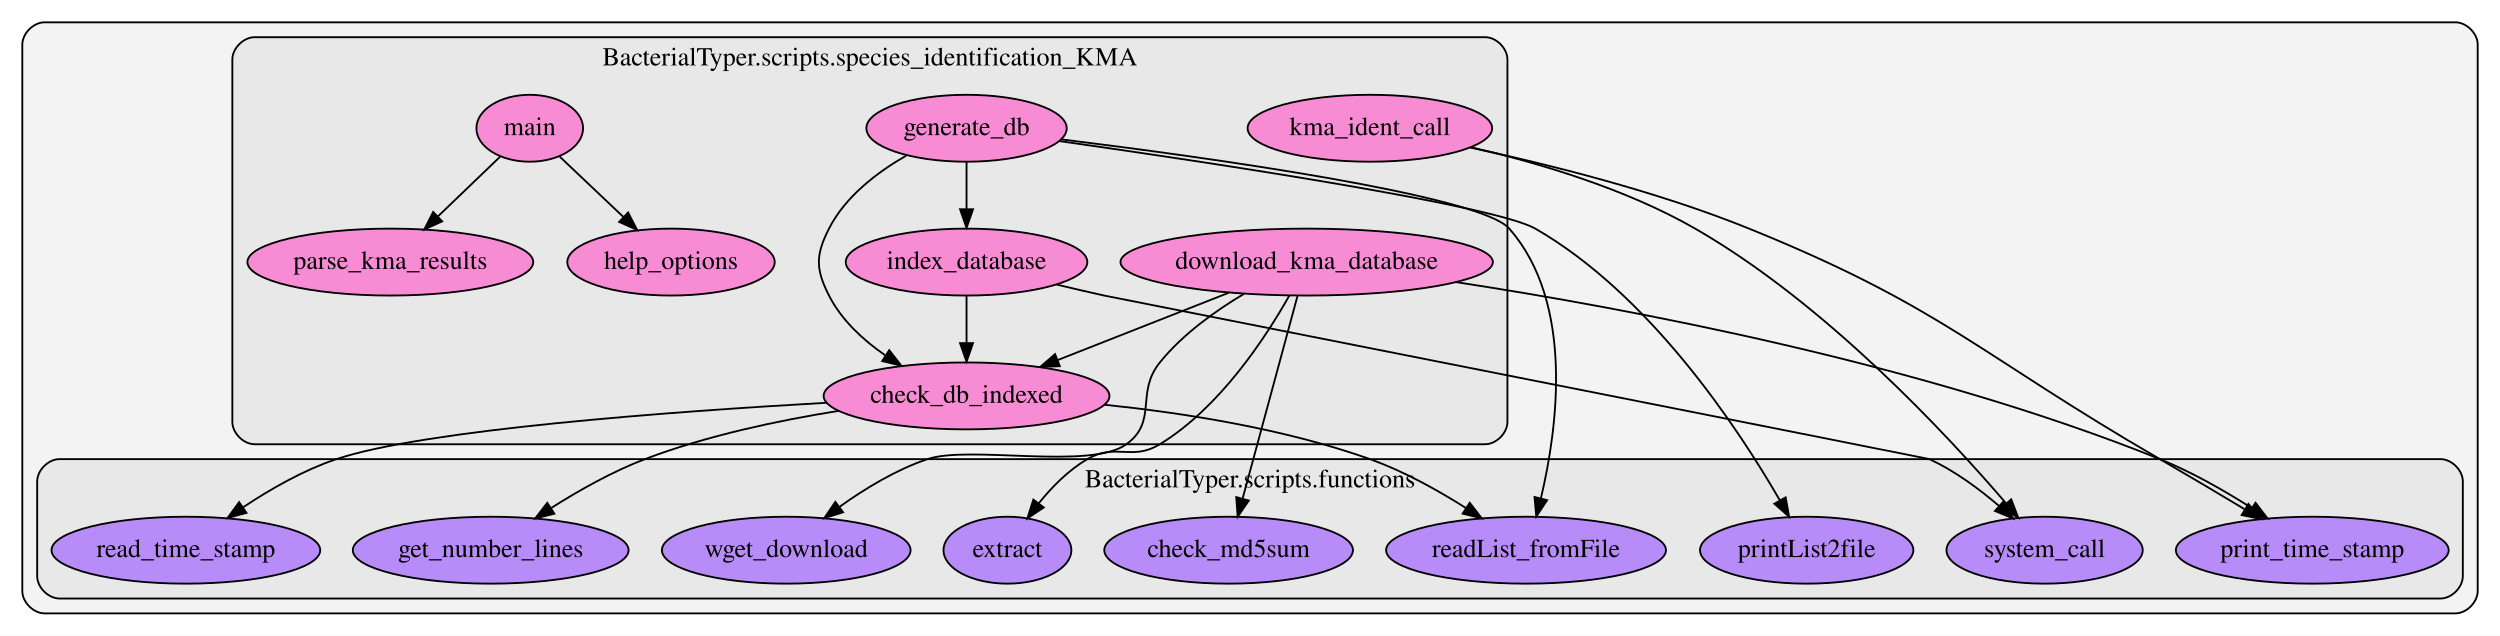
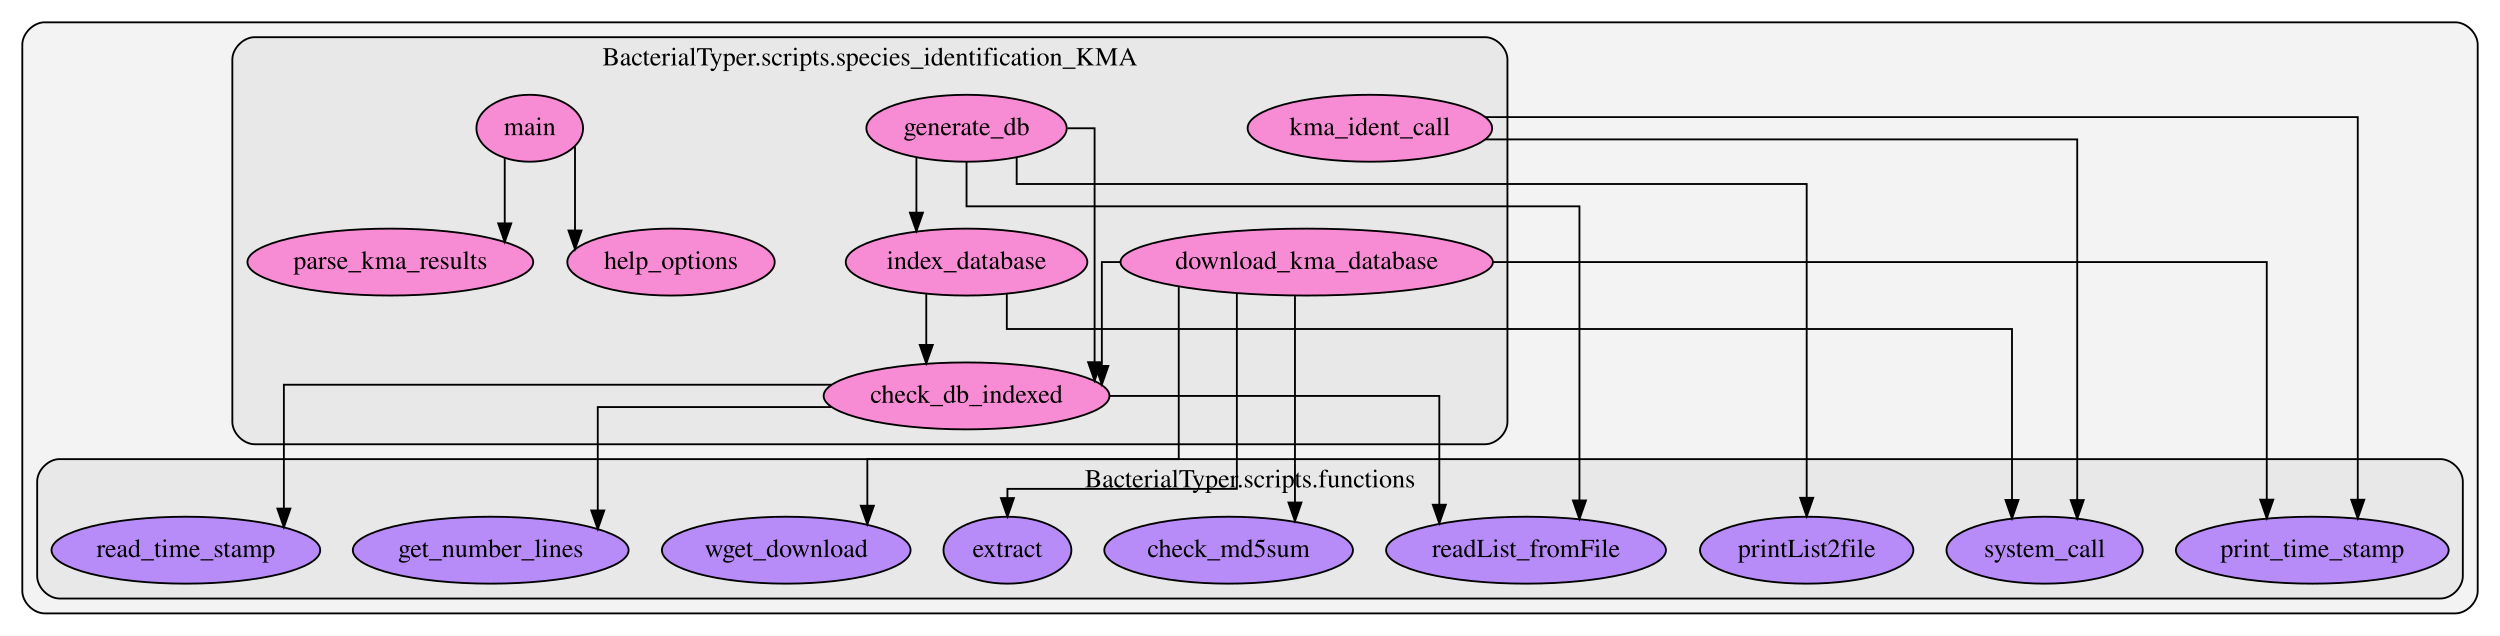
<svg xmlns="http://www.w3.org/2000/svg" width="1345pt" height="342pt" viewBox="0.00 0.00 1345.00 342.00">
  <g id="graph0" class="graph" transform="scale(1 1) rotate(0) translate(4 338)">
    <polygon fill="#ffffff" stroke="transparent" points="-4,4 -4,-338 1341,-338 1341,4 -4,4" />
    <g id="clust1" class="cluster">
      <path fill="#808080" fill-opacity="0.094" stroke="#000000" d="M20,-8C20,-8 1317,-8 1317,-8 1323,-8 1329,-14 1329,-20 1329,-20 1329,-314 1329,-314 1329,-320 1323,-326 1317,-326 1317,-326 20,-326 20,-326 14,-326 8,-320 8,-314 8,-314 8,-20 8,-20 8,-14 14,-8 20,-8" />
    </g>
    <g id="clust2" class="cluster">
      <path fill="#808080" fill-opacity="0.094" stroke="#000000" d="M28,-16C28,-16 1309,-16 1309,-16 1315,-16 1321,-22 1321,-28 1321,-28 1321,-79 1321,-79 1321,-85 1315,-91 1309,-91 1309,-91 28,-91 28,-91 22,-91 16,-85 16,-79 16,-79 16,-28 16,-28 16,-22 22,-16 28,-16" />
      <text text-anchor="middle" x="668.5" y="-75.8" font-family="Times,serif" font-size="14.00" fill="#000000">BacterialTyper.scripts.functions</text>
    </g>
    <g id="clust3" class="cluster">
      <path fill="#808080" fill-opacity="0.094" stroke="#000000" d="M133,-99C133,-99 795,-99 795,-99 801,-99 807,-105 807,-111 807,-111 807,-306 807,-306 807,-312 801,-318 795,-318 795,-318 133,-318 133,-318 127,-318 121,-312 121,-306 121,-306 121,-111 121,-111 121,-105 127,-99 133,-99" />
      <text text-anchor="middle" x="464" y="-302.8" font-family="Times,serif" font-size="14.00" fill="#000000">BacterialTyper.scripts.species_identification_KMA</text>
    </g>
    <g id="node1" class="node">
      <ellipse fill="#a365ff" fill-opacity="0.698" stroke="#000000" cx="657" cy="-42" rx="66.888" ry="18" />
      <text text-anchor="middle" x="657" y="-38.3" font-family="Times,serif" font-size="14.00" fill="#000000">check_md5sum</text>
    </g>
    <g id="node2" class="node">
      <ellipse fill="#a365ff" fill-opacity="0.698" stroke="#000000" cx="538" cy="-42" rx="34.394" ry="18" />
      <text text-anchor="middle" x="538" y="-38.3" font-family="Times,serif" font-size="14.00" fill="#000000">extract</text>
    </g>
    <g id="node3" class="node">
      <ellipse fill="#a365ff" fill-opacity="0.698" stroke="#000000" cx="260" cy="-42" rx="74.187" ry="18" />
      <text text-anchor="middle" x="260" y="-38.3" font-family="Times,serif" font-size="14.00" fill="#000000">get_number_lines</text>
    </g>
    <g id="node4" class="node">
      <ellipse fill="#a365ff" fill-opacity="0.698" stroke="#000000" cx="968" cy="-42" rx="57.391" ry="18" />
      <text text-anchor="middle" x="968" y="-38.3" font-family="Times,serif" font-size="14.00" fill="#000000">printList2file</text>
    </g>
    <g id="node5" class="node">
      <ellipse fill="#a365ff" fill-opacity="0.698" stroke="#000000" cx="1240" cy="-42" rx="73.387" ry="18" />
      <text text-anchor="middle" x="1240" y="-38.3" font-family="Times,serif" font-size="14.00" fill="#000000">print_time_stamp</text>
    </g>
    <g id="node6" class="node">
      <ellipse fill="#a365ff" fill-opacity="0.698" stroke="#000000" cx="817" cy="-42" rx="75.287" ry="18" />
      <text text-anchor="middle" x="817" y="-38.3" font-family="Times,serif" font-size="14.00" fill="#000000">readList_fromFile</text>
    </g>
    <g id="node7" class="node">
      <ellipse fill="#a365ff" fill-opacity="0.698" stroke="#000000" cx="96" cy="-42" rx="72.287" ry="18" />
      <text text-anchor="middle" x="96" y="-38.3" font-family="Times,serif" font-size="14.00" fill="#000000">read_time_stamp</text>
    </g>
    <g id="node8" class="node">
      <ellipse fill="#a365ff" fill-opacity="0.698" stroke="#000000" cx="1096" cy="-42" rx="52.791" ry="18" />
      <text text-anchor="middle" x="1096" y="-38.3" font-family="Times,serif" font-size="14.00" fill="#000000">system_call</text>
    </g>
    <g id="node9" class="node">
      <ellipse fill="#a365ff" fill-opacity="0.698" stroke="#000000" cx="419" cy="-42" rx="66.888" ry="18" />
      <text text-anchor="middle" x="419" y="-38.3" font-family="Times,serif" font-size="14.00" fill="#000000">wget_download</text>
    </g>
    <g id="node10" class="node">
      <ellipse fill="#ff65cb" fill-opacity="0.698" stroke="#000000" cx="516" cy="-125" rx="76.887" ry="18" />
      <text text-anchor="middle" x="516" y="-121.3" font-family="Times,serif" font-size="14.00" fill="#000000">check_db_indexed</text>
    </g>
-     <g id="edge7" class="edge">
-       <path fill="none" stroke="#000000" d="M447.145,-116.948C414.816,-111.795 376.184,-103.63 343,-91 325.516,-84.345 307.474,-74.158 292.695,-64.793" />
-       <polygon fill="#000000" stroke="#000000" points="294.241,-61.623 283.949,-59.107 290.425,-67.492 294.241,-61.623" />
-     </g>
    <g id="edge6" class="edge">
-       <path fill="none" stroke="#000000" d="M590.009,-120.269C632.762,-115.858 687.012,-107.358 733,-91 751.084,-84.567 769.673,-74.184 784.751,-64.629" />
-       <polygon fill="#000000" stroke="#000000" points="786.721,-67.522 793.193,-59.134 782.902,-61.656 786.721,-67.522" />
+       <path fill="none" stroke="#000000" d="M443.531,-119C386.855,-119 317.599,-119 317.599,-119 317.599,-119 317.599,-63.362 317.599,-63.362" />
+       <polygon fill="#000000" stroke="#000000" points="321.099,-63.362 317.599,-53.362 314.099,-63.362 321.099,-63.362" />
    </g>
    <g id="edge8" class="edge">
-       <path fill="none" stroke="#000000" d="M440.829,-121.326C356.18,-116.51 224.272,-106.771 177,-91 159.312,-85.099 141.393,-74.805 126.922,-65.17" />
-       <polygon fill="#000000" stroke="#000000" points="128.612,-62.085 118.39,-59.301 124.645,-67.852 128.612,-62.085" />
+       <path fill="none" stroke="#000000" d="M593.003,-125C667.865,-125 770.349,-125 770.349,-125 770.349,-125 770.349,-66.457 770.349,-66.457" />
+       <polygon fill="#000000" stroke="#000000" points="773.849,-66.457 770.349,-56.458 766.849,-66.457 773.849,-66.457" />
+     </g>
+     <g id="edge7" class="edge">
+       <path fill="none" stroke="#000000" d="M443.438,-131C336.403,-131 148.725,-131 148.725,-131 148.725,-131 148.725,-64.375 148.725,-64.375" />
+       <polygon fill="#000000" stroke="#000000" points="152.225,-64.375 148.725,-54.375 145.225,-64.375 152.225,-64.375" />
    </g>
    <g id="node11" class="node">
      <ellipse fill="#ff65cb" fill-opacity="0.698" stroke="#000000" cx="699" cy="-197" rx="100.182" ry="18" />
      <text text-anchor="middle" x="699" y="-193.3" font-family="Times,serif" font-size="14.00" fill="#000000">download_kma_database</text>
    </g>
    <g id="edge4" class="edge">
-       <path fill="none" stroke="#000000" d="M694.1,-178.916C686.829,-152.083 673.122,-101.499 664.559,-69.897" />
-       <polygon fill="#000000" stroke="#000000" points="667.862,-68.705 661.869,-59.969 661.106,-70.536 667.862,-68.705" />
+       <path fill="none" stroke="#000000" d="M692.685,-178.916C692.685,-178.916 692.685,-67.643 692.685,-67.643" />
+       <polygon fill="#000000" stroke="#000000" points="696.185,-67.643 692.685,-57.643 689.185,-67.643 696.185,-67.643" />
    </g>
    <g id="edge2" class="edge">
-       <path fill="none" stroke="#000000" d="M689.653,-178.98C677.012,-156.513 652.284,-118.675 620,-99 604.891,-89.792 596.299,-99.89 581,-91 570.915,-85.139 561.98,-76.056 554.905,-67.294" />
-       <polygon fill="#000000" stroke="#000000" points="557.538,-64.973 548.714,-59.108 551.955,-69.195 557.538,-64.973" />
+       <path fill="none" stroke="#000000" d="M661.427,-180.292C661.427,-146.88 661.427,-75 661.427,-75 661.427,-75 538,-75 538,-75 538,-75 538,-70.045 538,-70.045" />
+       <polygon fill="#000000" stroke="#000000" points="541.5,-70.045 538,-60.045 534.5,-70.045 541.5,-70.045" />
    </g>
    <g id="edge3" class="edge">
-       <path fill="none" stroke="#000000" d="M779.242,-186.227C872.7,-171.933 1030.546,-142.32 1158,-91 1175.071,-84.126 1192.75,-74.005 1207.303,-64.742" />
-       <polygon fill="#000000" stroke="#000000" points="1209.459,-67.515 1215.926,-59.123 1205.637,-61.65 1209.459,-67.515" />
+       <path fill="none" stroke="#000000" d="M799.202,-197C949.409,-197 1215.519,-197 1215.519,-197 1215.519,-197 1215.519,-69.18 1215.519,-69.18" />
+       <polygon fill="#000000" stroke="#000000" points="1219.019,-69.18 1215.519,-59.18 1212.019,-69.18 1219.019,-69.18" />
    </g>
    <g id="edge1" class="edge">
-       <path fill="none" stroke="#000000" d="M665.227,-179.898C649.77,-170.696 632.218,-158.117 620,-143 606.718,-126.568 619.091,-111.423 602,-99 582.713,-84.98 517.606,-98.583 495,-91 478.151,-85.348 461.342,-75.113 447.832,-65.454" />
-       <polygon fill="#000000" stroke="#000000" points="449.58,-62.392 439.464,-59.243 445.408,-68.013 449.58,-62.392" />
+       <path fill="none" stroke="#000000" d="M630.168,-183.575C630.168,-155.052 630.168,-91 630.168,-91 630.168,-91 462.625,-91 462.625,-91 462.625,-91 462.625,-65.91 462.625,-65.91" />
+       <polygon fill="#000000" stroke="#000000" points="466.125,-65.91 462.625,-55.91 459.125,-65.91 466.125,-65.91" />
    </g>
    <g id="edge5" class="edge">
-       <path fill="none" stroke="#000000" d="M657.016,-180.482C629.617,-169.702 593.742,-155.587 565.033,-144.292" />
-       <polygon fill="#000000" stroke="#000000" points="566.182,-140.983 555.595,-140.578 563.619,-147.496 566.182,-140.983" />
+       <path fill="none" stroke="#000000" d="M598.574,-197C592.508,-197 588.793,-197 588.793,-197 588.793,-197 588.793,-141.139 588.793,-141.139" />
+       <polygon fill="#000000" stroke="#000000" points="592.294,-141.139 588.793,-131.139 585.294,-141.139 592.294,-141.139" />
    </g>
    <g id="node12" class="node">
      <ellipse fill="#ff65cb" fill-opacity="0.698" stroke="#000000" cx="516" cy="-269" rx="53.891" ry="18" />
      <text text-anchor="middle" x="516" y="-265.3" font-family="Times,serif" font-size="14.00" fill="#000000">generate_db</text>
    </g>
+     <g id="edge11" class="edge">
+       <path fill="none" stroke="#000000" d="M542.973,-253.297C542.973,-246.039 542.973,-239 542.973,-239 542.973,-239 968,-239 968,-239 968,-239 968,-70.18 968,-70.18" />
+       <polygon fill="#000000" stroke="#000000" points="971.5,-70.18 968,-60.18 964.5,-70.18 971.5,-70.18" />
+     </g>
    <g id="edge13" class="edge">
-       <path fill="none" stroke="#000000" d="M565.943,-262.088C646.94,-250.595 800.142,-227.581 822,-215 883.649,-179.517 931.104,-107.734 953.62,-68.715" />
-       <polygon fill="#000000" stroke="#000000" points="956.674,-70.425 958.549,-59.998 950.58,-66.98 956.674,-70.425" />
-     </g>
-     <g id="edge12" class="edge">
-       <path fill="none" stroke="#000000" d="M566.973,-263.019C646.394,-253.199 792.257,-232.951 808,-215 843.074,-175.006 833.979,-107.695 825.005,-69.905" />
-       <polygon fill="#000000" stroke="#000000" points="828.364,-68.91 822.514,-60.076 821.578,-70.629 828.364,-68.91" />
+       <path fill="none" stroke="#000000" d="M516,-250.945C516,-239.561 516,-227 516,-227 516,-227 845.742,-227 845.742,-227 845.742,-227 845.742,-68.744 845.742,-68.744" />
+       <polygon fill="#000000" stroke="#000000" points="849.242,-68.744 845.742,-58.744 842.242,-68.744 849.242,-68.744" />
    </g>
    <g id="edge14" class="edge">
-       <path fill="none" stroke="#000000" d="M483.626,-254.321C468.009,-245.372 450.791,-232.297 442,-215 434.751,-200.736 434.751,-193.264 442,-179 448.668,-165.88 460.185,-155.189 472.173,-146.885" />
-       <polygon fill="#000000" stroke="#000000" points="474.404,-149.612 480.924,-141.26 470.619,-143.723 474.404,-149.612" />
+       <path fill="none" stroke="#000000" d="M570.283,-269C578.822,-269 584.894,-269 584.894,-269 584.894,-269 584.894,-143.155 584.894,-143.155" />
+       <polygon fill="#000000" stroke="#000000" points="588.394,-143.155 584.894,-133.155 581.394,-143.155 588.394,-143.155" />
    </g>
    <g id="node14" class="node">
      <ellipse fill="#ff65cb" fill-opacity="0.698" stroke="#000000" cx="516" cy="-197" rx="64.989" ry="18" />
      <text text-anchor="middle" x="516" y="-193.3" font-family="Times,serif" font-size="14.00" fill="#000000">index_database</text>
    </g>
-     <g id="edge11" class="edge">
-       <path fill="none" stroke="#000000" d="M516,-250.831C516,-243.131 516,-233.974 516,-225.417" />
-       <polygon fill="#000000" stroke="#000000" points="519.5,-225.413 516,-215.413 512.5,-225.413 519.5,-225.413" />
+     <g id="edge12" class="edge">
+       <path fill="none" stroke="#000000" d="M489.027,-253.377C489.027,-253.377 489.027,-223.595 489.027,-223.595" />
+       <polygon fill="#000000" stroke="#000000" points="492.527,-223.595 489.027,-213.595 485.527,-223.595 492.527,-223.595" />
    </g>
    <g id="node13" class="node">
      <ellipse fill="#ff65cb" fill-opacity="0.698" stroke="#000000" cx="357" cy="-197" rx="55.79" ry="18" />
      <text text-anchor="middle" x="357" y="-193.3" font-family="Times,serif" font-size="14.00" fill="#000000">help_options</text>
    </g>
    <g id="edge9" class="edge">
-       <path fill="none" stroke="#000000" d="M564.493,-184.889C572.98,-182.859 581.737,-180.823 590,-179 590.767,-178.831 1033.286,-91.329 1034,-91 1047.501,-84.772 1060.683,-75.035 1071.395,-65.877" />
-       <polygon fill="#000000" stroke="#000000" points="1073.922,-68.314 1079.071,-59.054 1069.272,-63.082 1073.922,-68.314" />
+       <path fill="none" stroke="#000000" d="M537.665,-179.844C537.665,-170.571 537.665,-161 537.665,-161 537.665,-161 1078.452,-161 1078.452,-161 1078.452,-161 1078.452,-69.05 1078.452,-69.05" />
+       <polygon fill="#000000" stroke="#000000" points="1081.952,-69.05 1078.452,-59.05 1074.952,-69.05 1081.952,-69.05" />
    </g>
    <g id="edge10" class="edge">
-       <path fill="none" stroke="#000000" d="M516,-178.831C516,-171.131 516,-161.974 516,-153.417" />
-       <polygon fill="#000000" stroke="#000000" points="519.5,-153.413 516,-143.413 512.5,-153.413 519.5,-153.413" />
+       <path fill="none" stroke="#000000" d="M494.335,-179.937C494.335,-179.937 494.335,-152.441 494.335,-152.441" />
+       <polygon fill="#000000" stroke="#000000" points="497.835,-152.441 494.335,-142.441 490.835,-152.441 497.835,-152.441" />
    </g>
    <g id="node15" class="node">
      <ellipse fill="#ff65cb" fill-opacity="0.698" stroke="#000000" cx="733" cy="-269" rx="65.789" ry="18" />
      <text text-anchor="middle" x="733" y="-265.3" font-family="Times,serif" font-size="14.00" fill="#000000">kma_ident_call</text>
    </g>
+     <g id="edge15" class="edge">
+       <path fill="none" stroke="#000000" d="M795.008,-275C935.207,-275 1264.481,-275 1264.481,-275 1264.481,-275 1264.481,-69.133 1264.481,-69.133" />
+       <polygon fill="#000000" stroke="#000000" points="1267.981,-69.133 1264.481,-59.133 1260.981,-69.133 1267.981,-69.133" />
+     </g>
    <g id="edge16" class="edge">
-       <path fill="none" stroke="#000000" d="M787.031,-258.601C828.859,-249.627 887.767,-234.953 937,-215 1041.381,-172.697 1060.539,-147.447 1158,-91 1172.951,-82.341 1189.313,-72.615 1203.462,-64.124" />
-       <polygon fill="#000000" stroke="#000000" points="1205.638,-66.899 1212.403,-58.746 1202.03,-60.901 1205.638,-66.899" />
-     </g>
-     <g id="edge15" class="edge">
-       <path fill="none" stroke="#000000" d="M787.198,-258.822C823.116,-250.541 870.37,-236.625 908,-215 977.719,-174.935 1042.974,-104.857 1075.124,-67.366" />
-       <polygon fill="#000000" stroke="#000000" points="1078.041,-69.337 1081.838,-59.446 1072.701,-64.811 1078.041,-69.337" />
+       <path fill="none" stroke="#000000" d="M794.989,-263C902.822,-263 1113.548,-263 1113.548,-263 1113.548,-263 1113.548,-68.975 1113.548,-68.975" />
+       <polygon fill="#000000" stroke="#000000" points="1117.049,-68.975 1113.548,-58.974 1110.049,-68.975 1117.049,-68.975" />
    </g>
    <g id="node16" class="node">
      <ellipse fill="#ff65cb" fill-opacity="0.698" stroke="#000000" cx="281" cy="-269" rx="28.695" ry="18" />
      <text text-anchor="middle" x="281" y="-265.3" font-family="Times,serif" font-size="14.00" fill="#000000">main</text>
    </g>
    <g id="edge17" class="edge">
-       <path fill="none" stroke="#000000" d="M297.118,-253.731C307.03,-244.34 319.957,-232.094 331.262,-221.384" />
-       <polygon fill="#000000" stroke="#000000" points="333.92,-223.687 338.772,-214.269 329.105,-218.605 333.92,-223.687" />
+       <path fill="none" stroke="#000000" d="M305.351,-259.29C305.351,-259.29 305.351,-213.969 305.351,-213.969" />
+       <polygon fill="#000000" stroke="#000000" points="308.851,-213.969 305.351,-203.969 301.851,-213.969 308.851,-213.969" />
    </g>
    <g id="node17" class="node">
      <ellipse fill="#ff65cb" fill-opacity="0.698" stroke="#000000" cx="206" cy="-197" rx="76.887" ry="18" />
      <text text-anchor="middle" x="206" y="-193.3" font-family="Times,serif" font-size="14.00" fill="#000000">parse_kma_results</text>
    </g>
    <g id="edge18" class="edge">
-       <path fill="none" stroke="#000000" d="M265.094,-253.731C255.382,-244.407 242.738,-232.268 231.639,-221.613" />
-       <polygon fill="#000000" stroke="#000000" points="233.895,-218.927 224.257,-214.527 229.047,-223.977 233.895,-218.927" />
+       <path fill="none" stroke="#000000" d="M267.548,-253.021C267.548,-253.021 267.548,-217.804 267.548,-217.804" />
+       <polygon fill="#000000" stroke="#000000" points="271.048,-217.803 267.548,-207.804 264.048,-217.804 271.048,-217.803" />
    </g>
  </g>
</svg>
